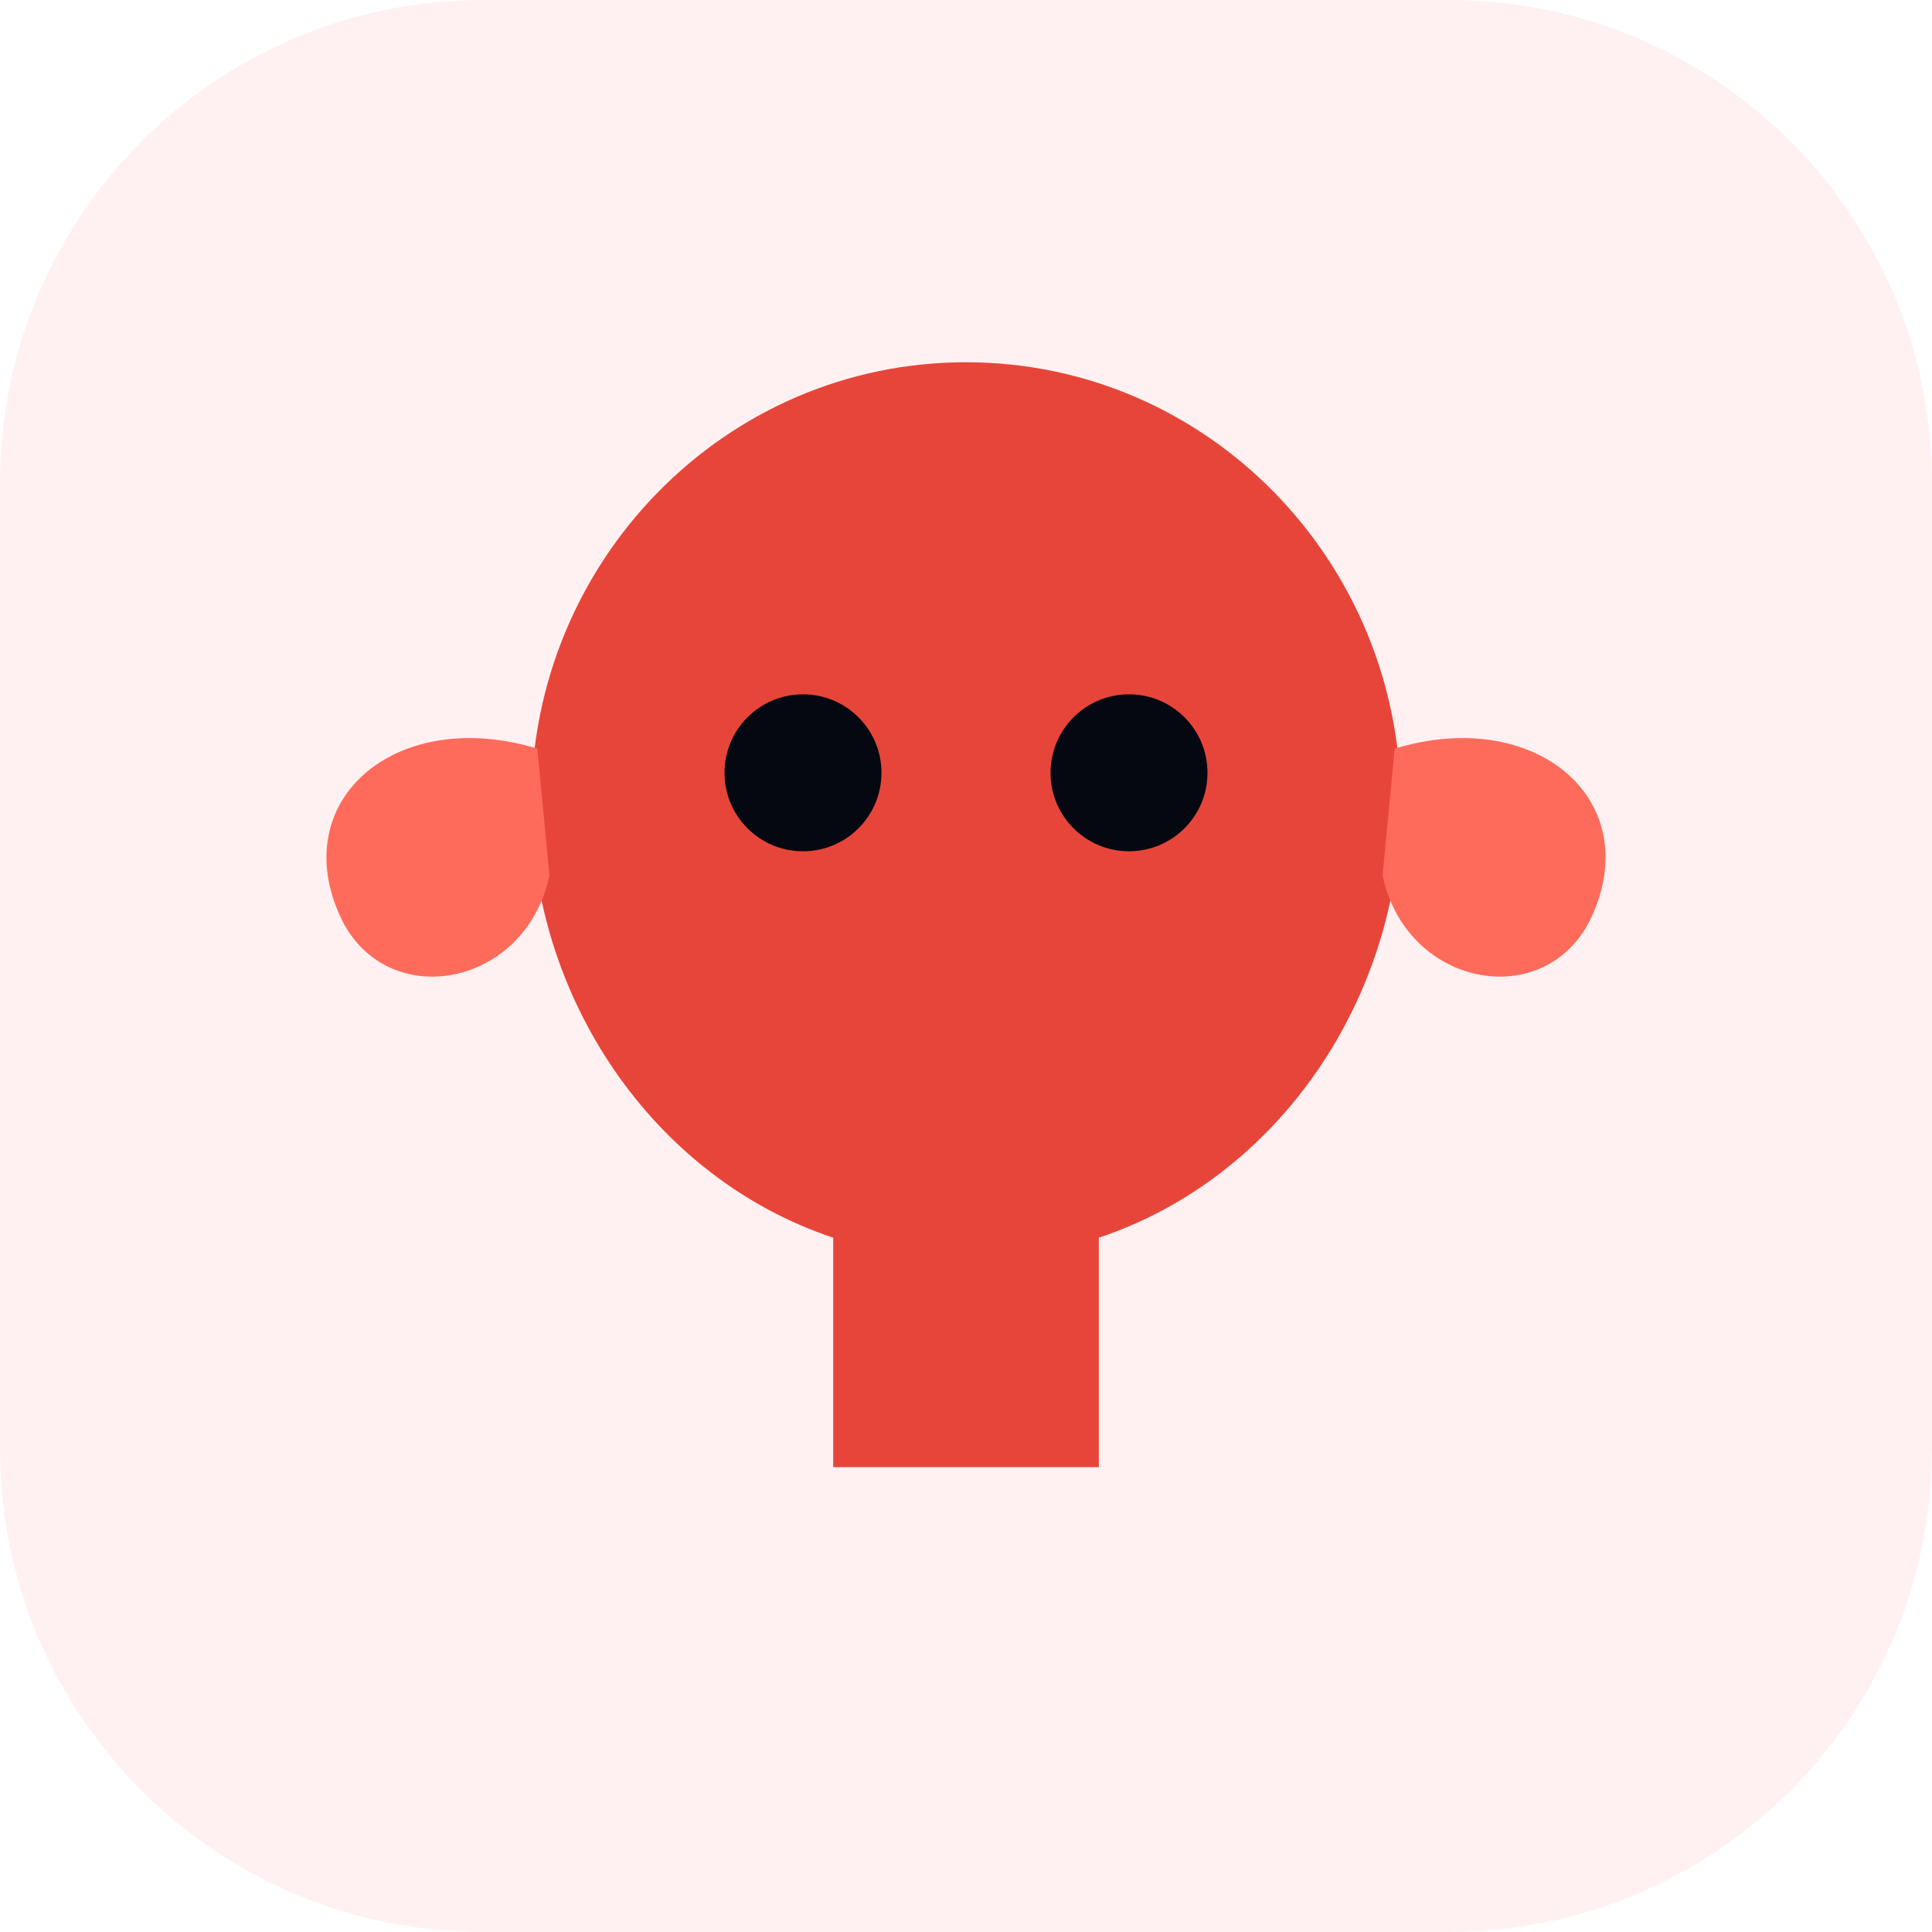
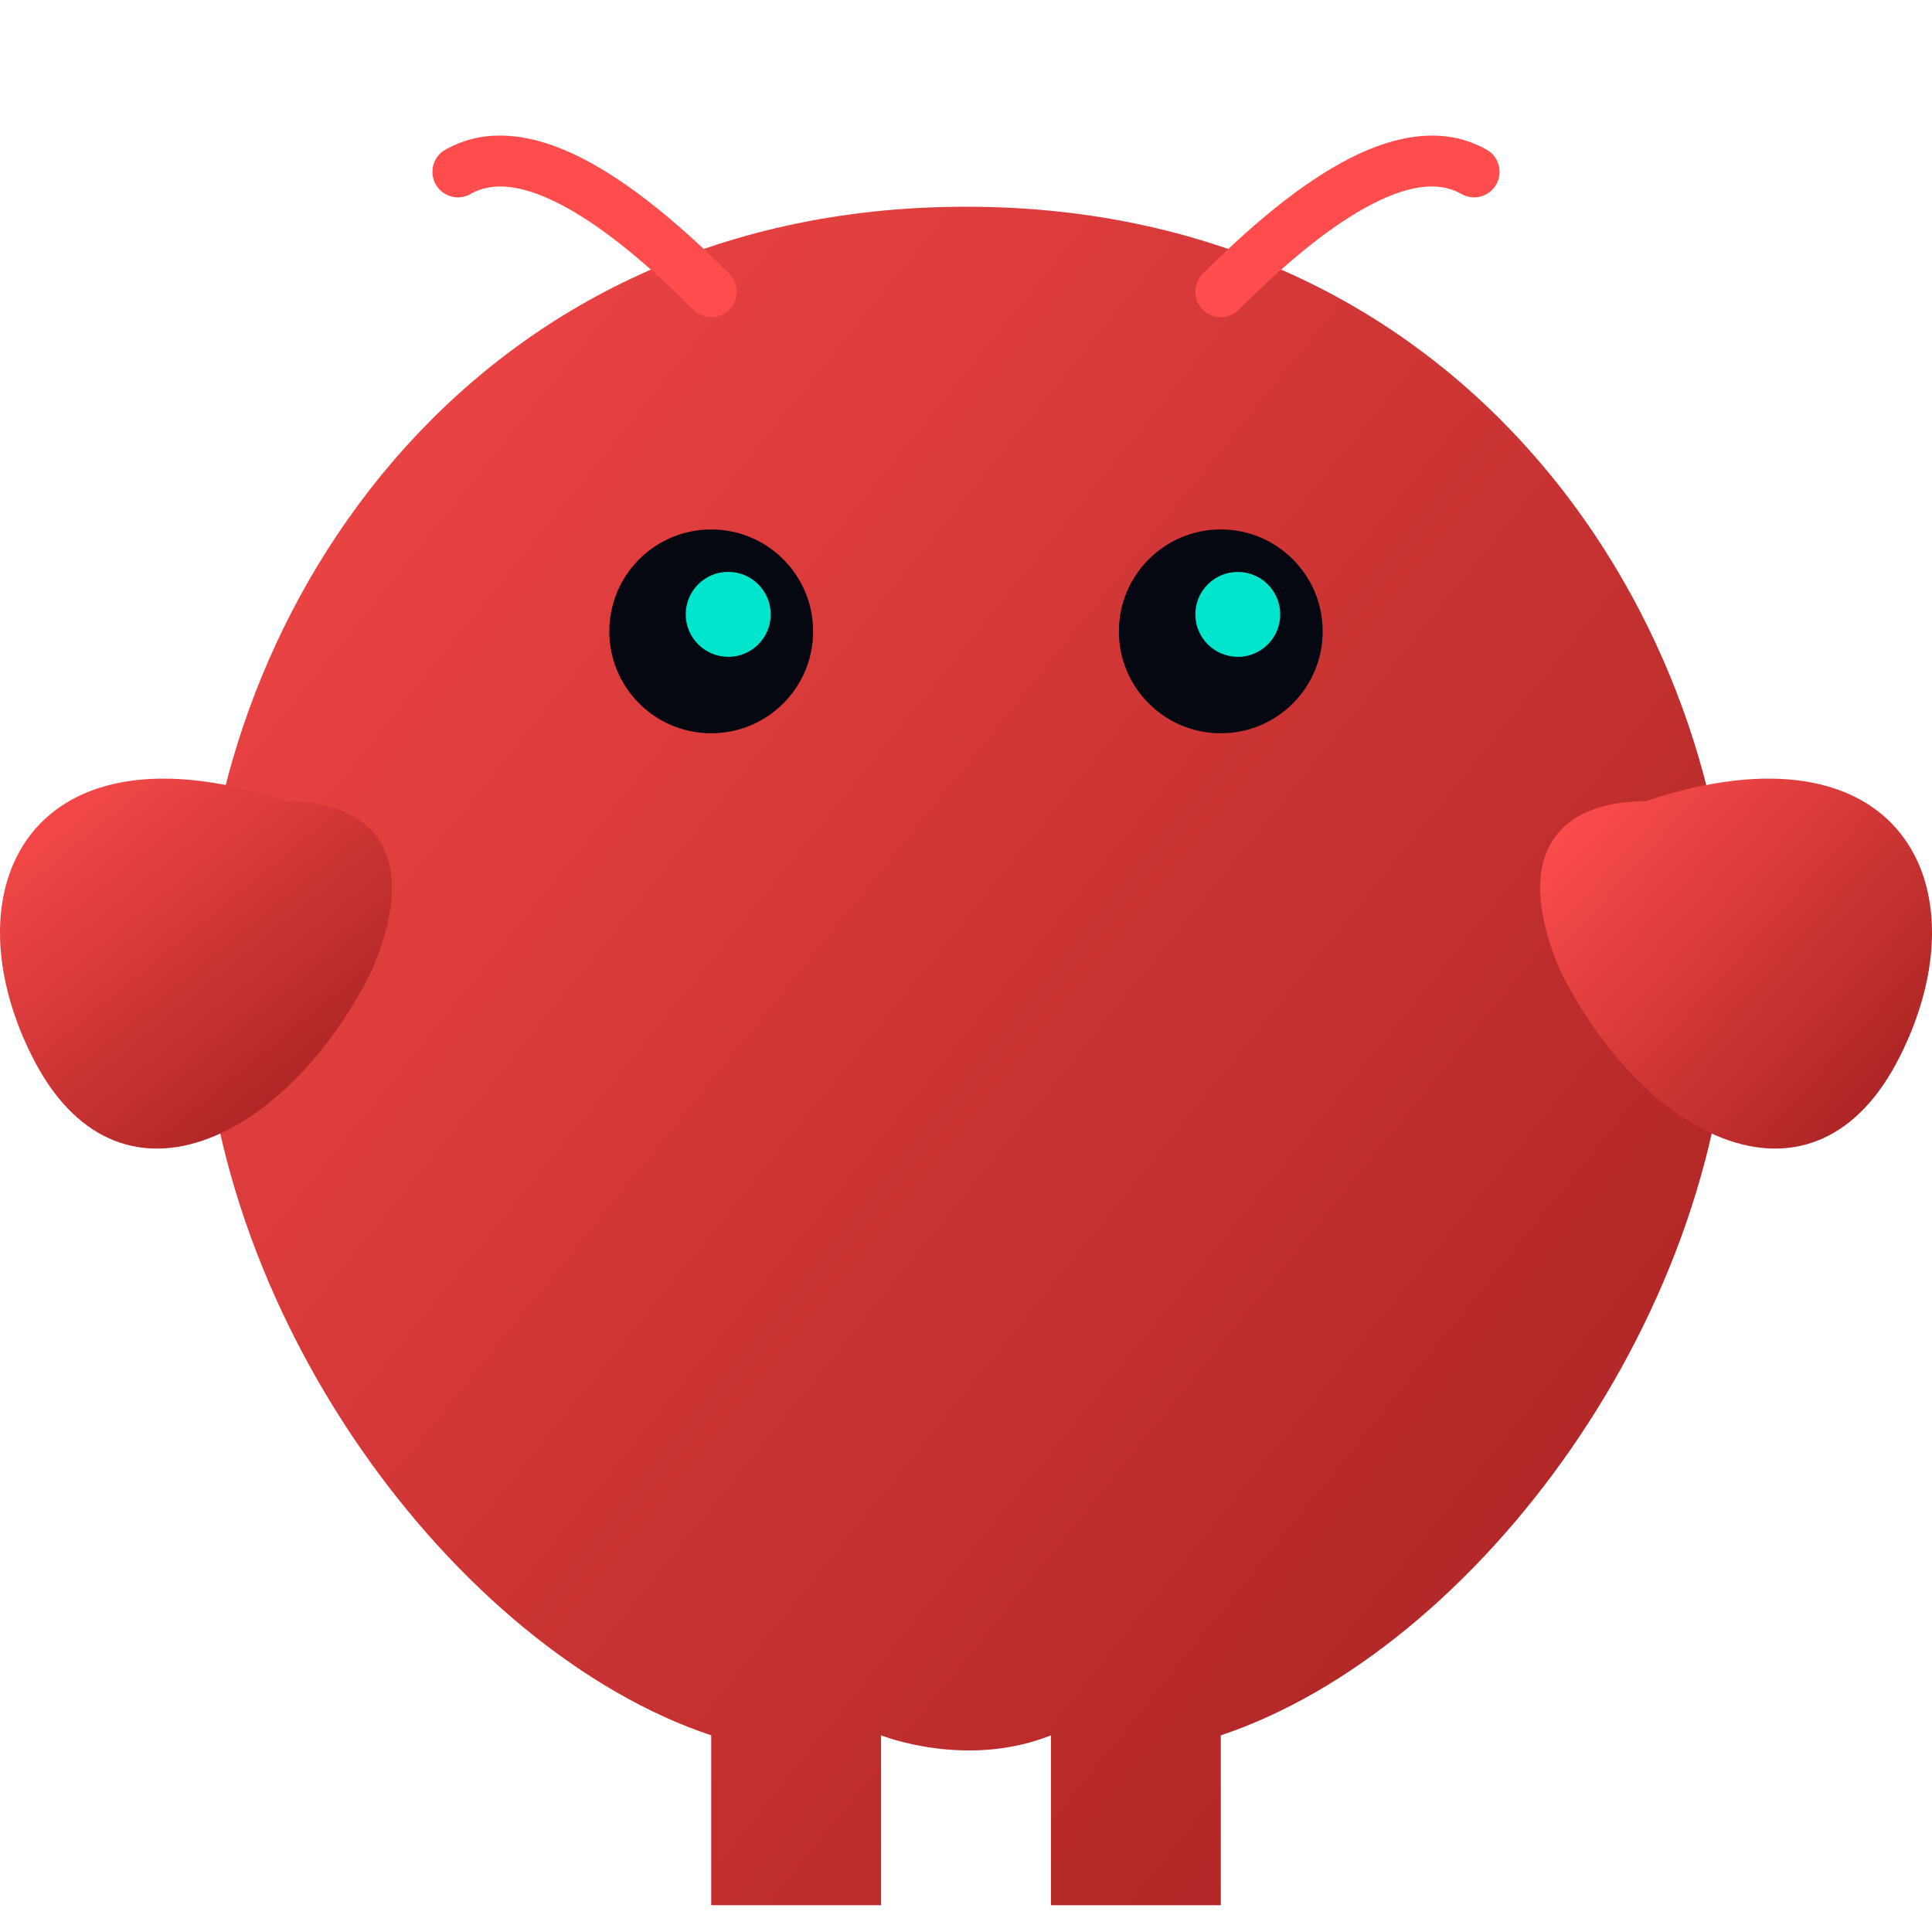
- <svg xmlns="http://www.w3.org/2000/svg" viewBox="0 0 32 32">
-   <rect width="32" height="32" rx="8" fill="#fff1f2" />
-   <path d="M16 6c-4 0-7.2 3.3-7.2 7.3 0 3.2 2 6.2 5 7.2v3.8h4.4v-3.8c3-1 5-4 5-7.2C23.2 9.3 20 6 16 6Z" fill="#e8453a" />
-   <path d="M8.9 12.4c-2.3-.7-4.1.8-3.3 2.7.7 1.7 3.1 1.3 3.5-.6m14-2.1c2.3-.7 4.1.8 3.3 2.7-.7 1.7-3.1 1.3-3.5-.6" fill="#ff6b5a" />
-   <circle cx="13.3" cy="12.8" r="1.3" fill="#050810" />
-   <circle cx="18.7" cy="12.8" r="1.3" fill="#050810" />
+ <svg xmlns="http://www.w3.org/2000/svg" height="1em" style="flex:none;line-height:1" viewBox="0 0 24 24" width="1em">
+   <path d="M12 2.568c-6.33 0-9.495 5.275-9.495 9.495 0 4.22 3.165 8.44 6.33 9.494v2.11h2.11v-2.11s1.055.422 2.11 0v2.11h2.11v-2.11c3.165-1.055 6.33-5.274 6.33-9.494S18.33 2.568 12 2.568z" fill="url(#lobe-icons-open-claw-0-_R_0_)" />
+   <path d="M3.56 9.953C.396 8.898-.66 11.008.396 13.118c1.055 2.11 3.164 1.055 4.22-1.055.632-1.477 0-2.11-1.056-2.11z" fill="url(#lobe-icons-open-claw-1-_R_0_)" />
+   <path d="M20.44 9.953c3.164-1.055 4.22 1.055 3.164 3.165-1.055 2.11-3.164 1.055-4.22-1.055-.632-1.477 0-2.11 1.056-2.11z" fill="url(#lobe-icons-open-claw-2-_R_0_)" />
+   <path d="M5.507 1.875c.476-.285 1.036-.233 1.615.037.577.27 1.223.774 1.937 1.488a.316.316 0 01-.447.447c-.693-.693-1.279-1.138-1.757-1.361-.475-.222-.795-.205-1.022-.069a.317.317 0 01-.326-.542zM16.877 1.913c.58-.27 1.14-.323 1.616-.038a.317.317 0 01-.326.542c-.227-.136-.547-.153-1.022.069-.478.223-1.064.668-1.756 1.361a.316.316 0 11-.448-.447c.714-.714 1.36-1.218 1.936-1.487z" fill="#FF4D4D" />
+   <path d="M8.835 9.109a1.266 1.266 0 100-2.532 1.266 1.266 0 000 2.532zM15.165 9.109a1.266 1.266 0 100-2.532 1.266 1.266 0 000 2.532z" fill="#050810" />
+   <path d="M9.046 8.16a.527.527 0 100-1.056.527.527 0 000 1.055zM15.376 8.16a.527.527 0 100-1.055.527.527 0 000 1.054z" fill="#00E5CC" />
+   <defs>
+     <linearGradient gradientUnits="userSpaceOnUse" id="lobe-icons-open-claw-0-_R_0_" x1="-.659" x2="27.023" y1=".458" y2="22.855">
+       <stop stop-color="#FF4D4D" />
+       <stop offset="1" stop-color="#991B1B" />
+     </linearGradient>
+     <linearGradient gradientUnits="userSpaceOnUse" id="lobe-icons-open-claw-1-_R_0_" x1="0" x2="4.311" y1="9.672" y2="14.949">
+       <stop stop-color="#FF4D4D" />
+       <stop offset="1" stop-color="#991B1B" />
+     </linearGradient>
+     <linearGradient gradientUnits="userSpaceOnUse" id="lobe-icons-open-claw-2-_R_0_" x1="19.385" x2="24.399" y1="9.953" y2="14.462">
+       <stop stop-color="#FF4D4D" />
+       <stop offset="1" stop-color="#991B1B" />
+     </linearGradient>
+   </defs>
</svg>
